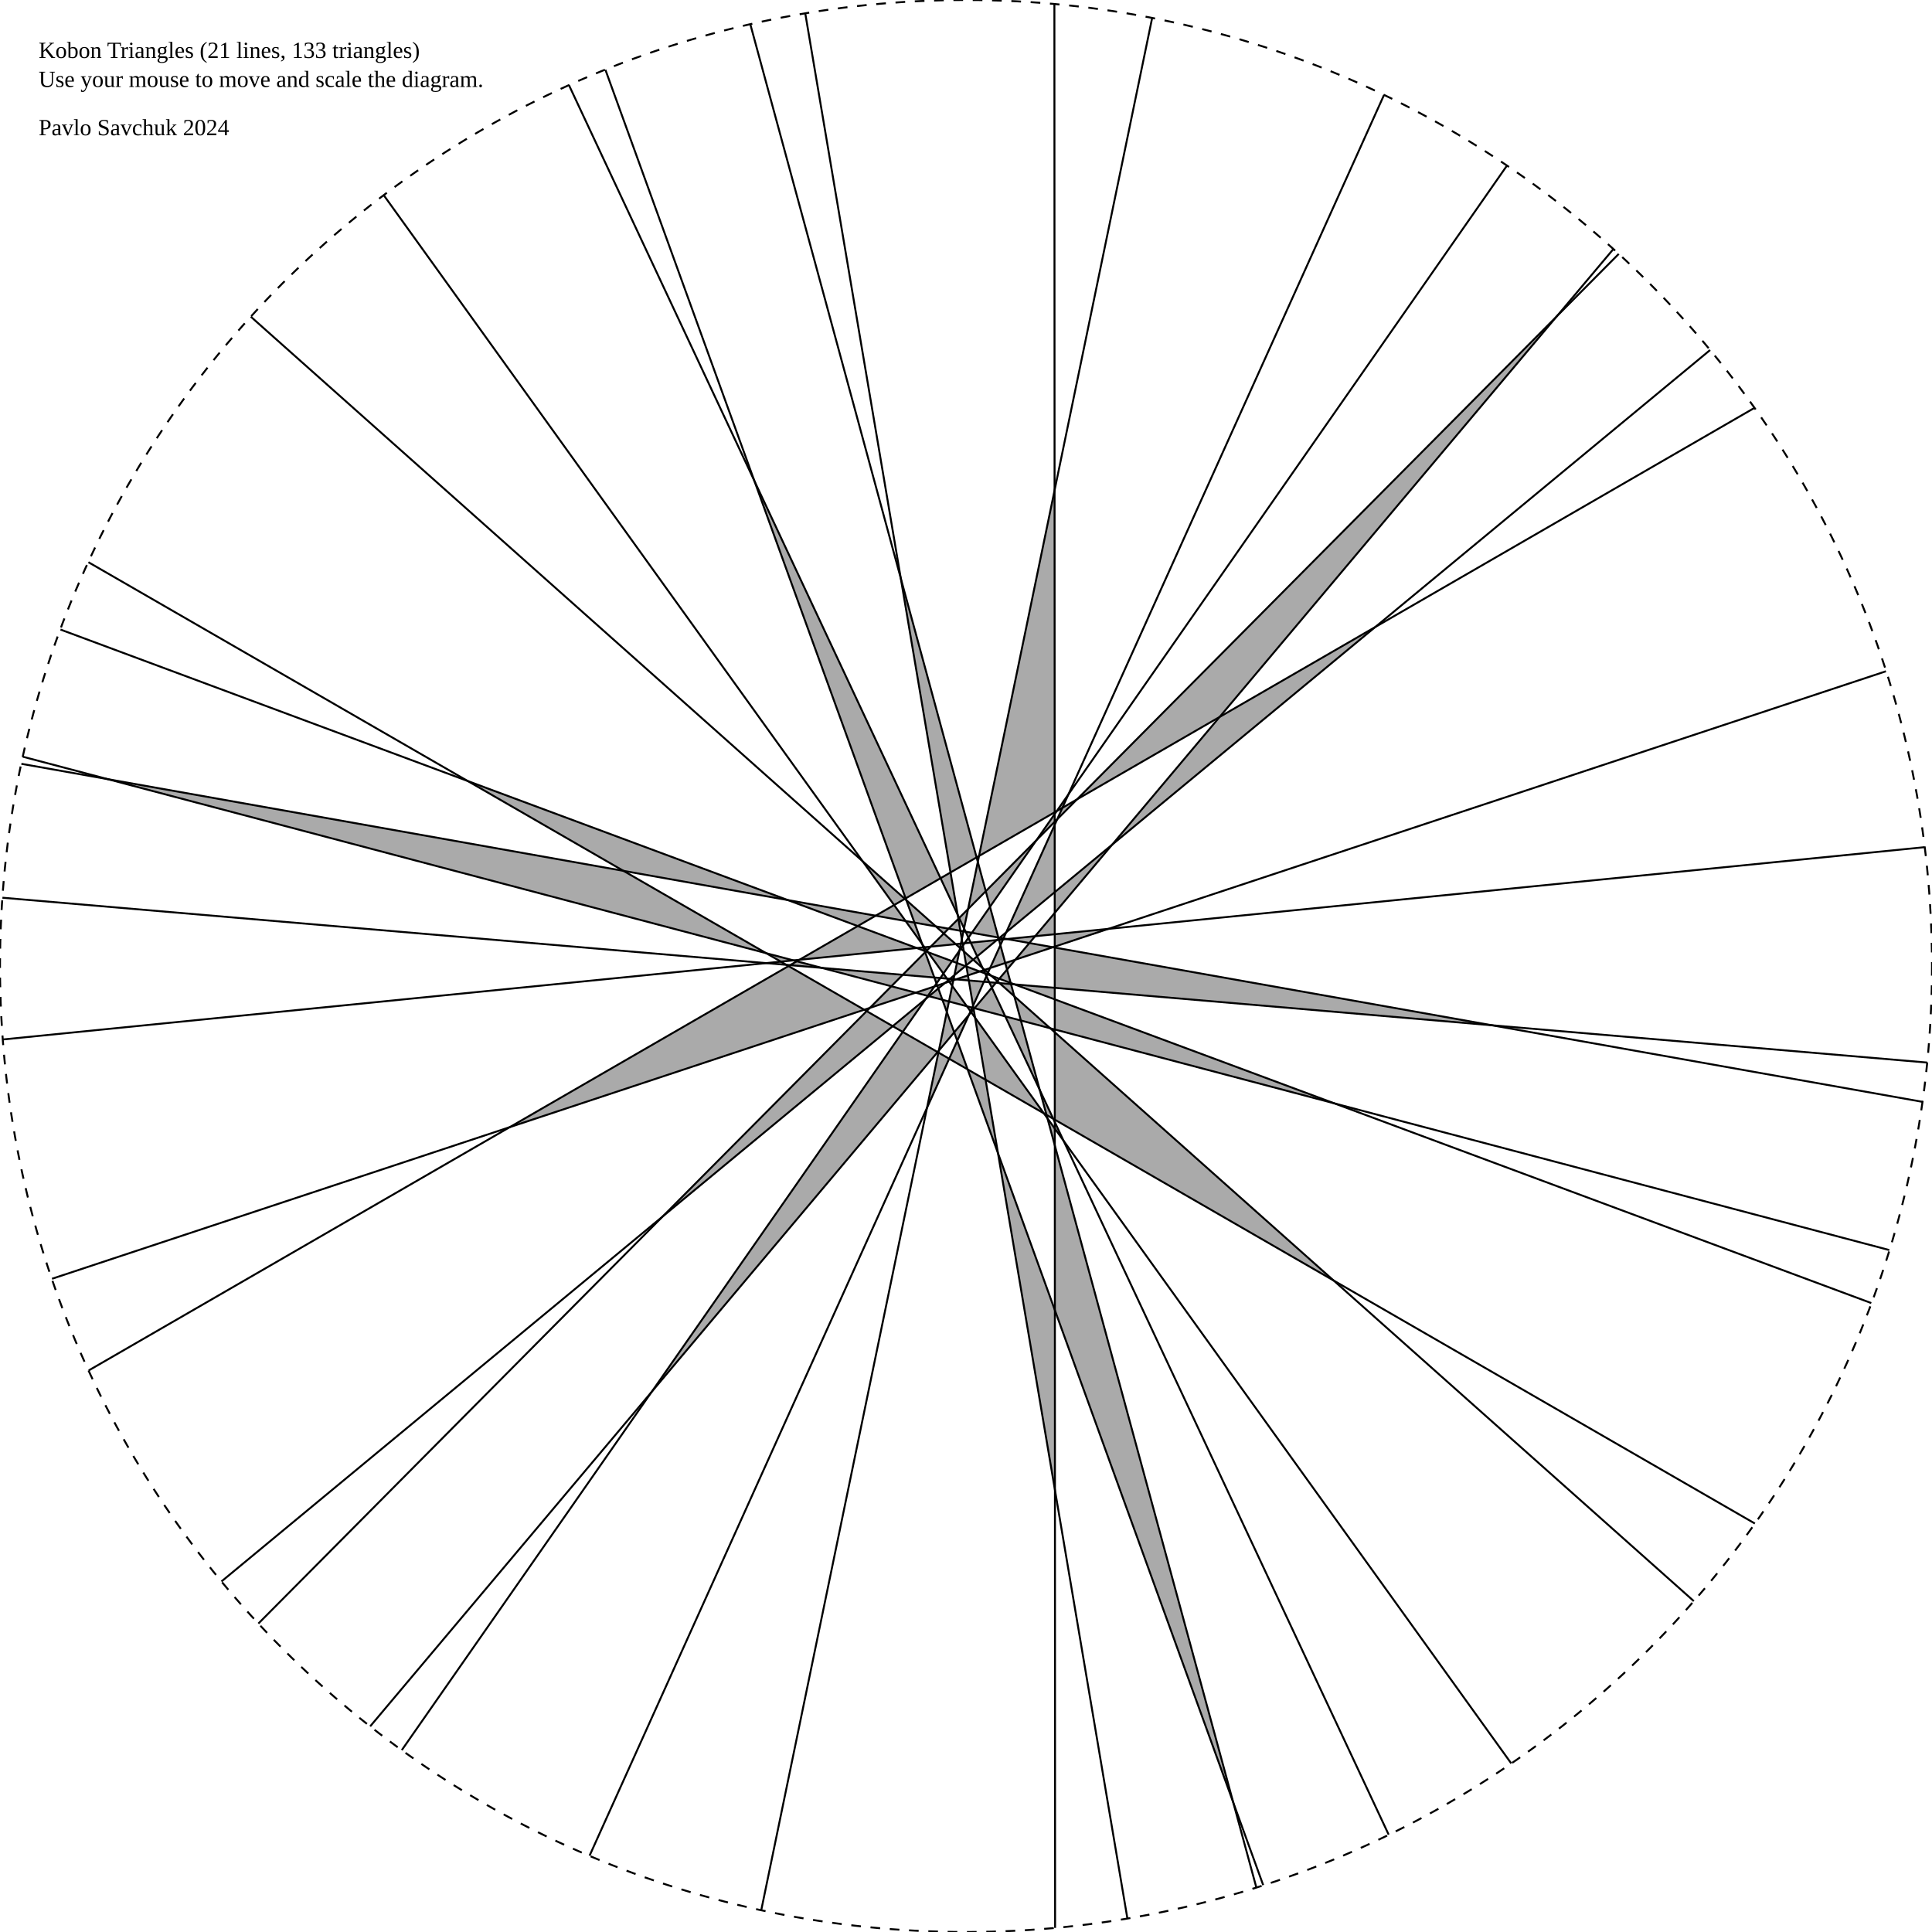
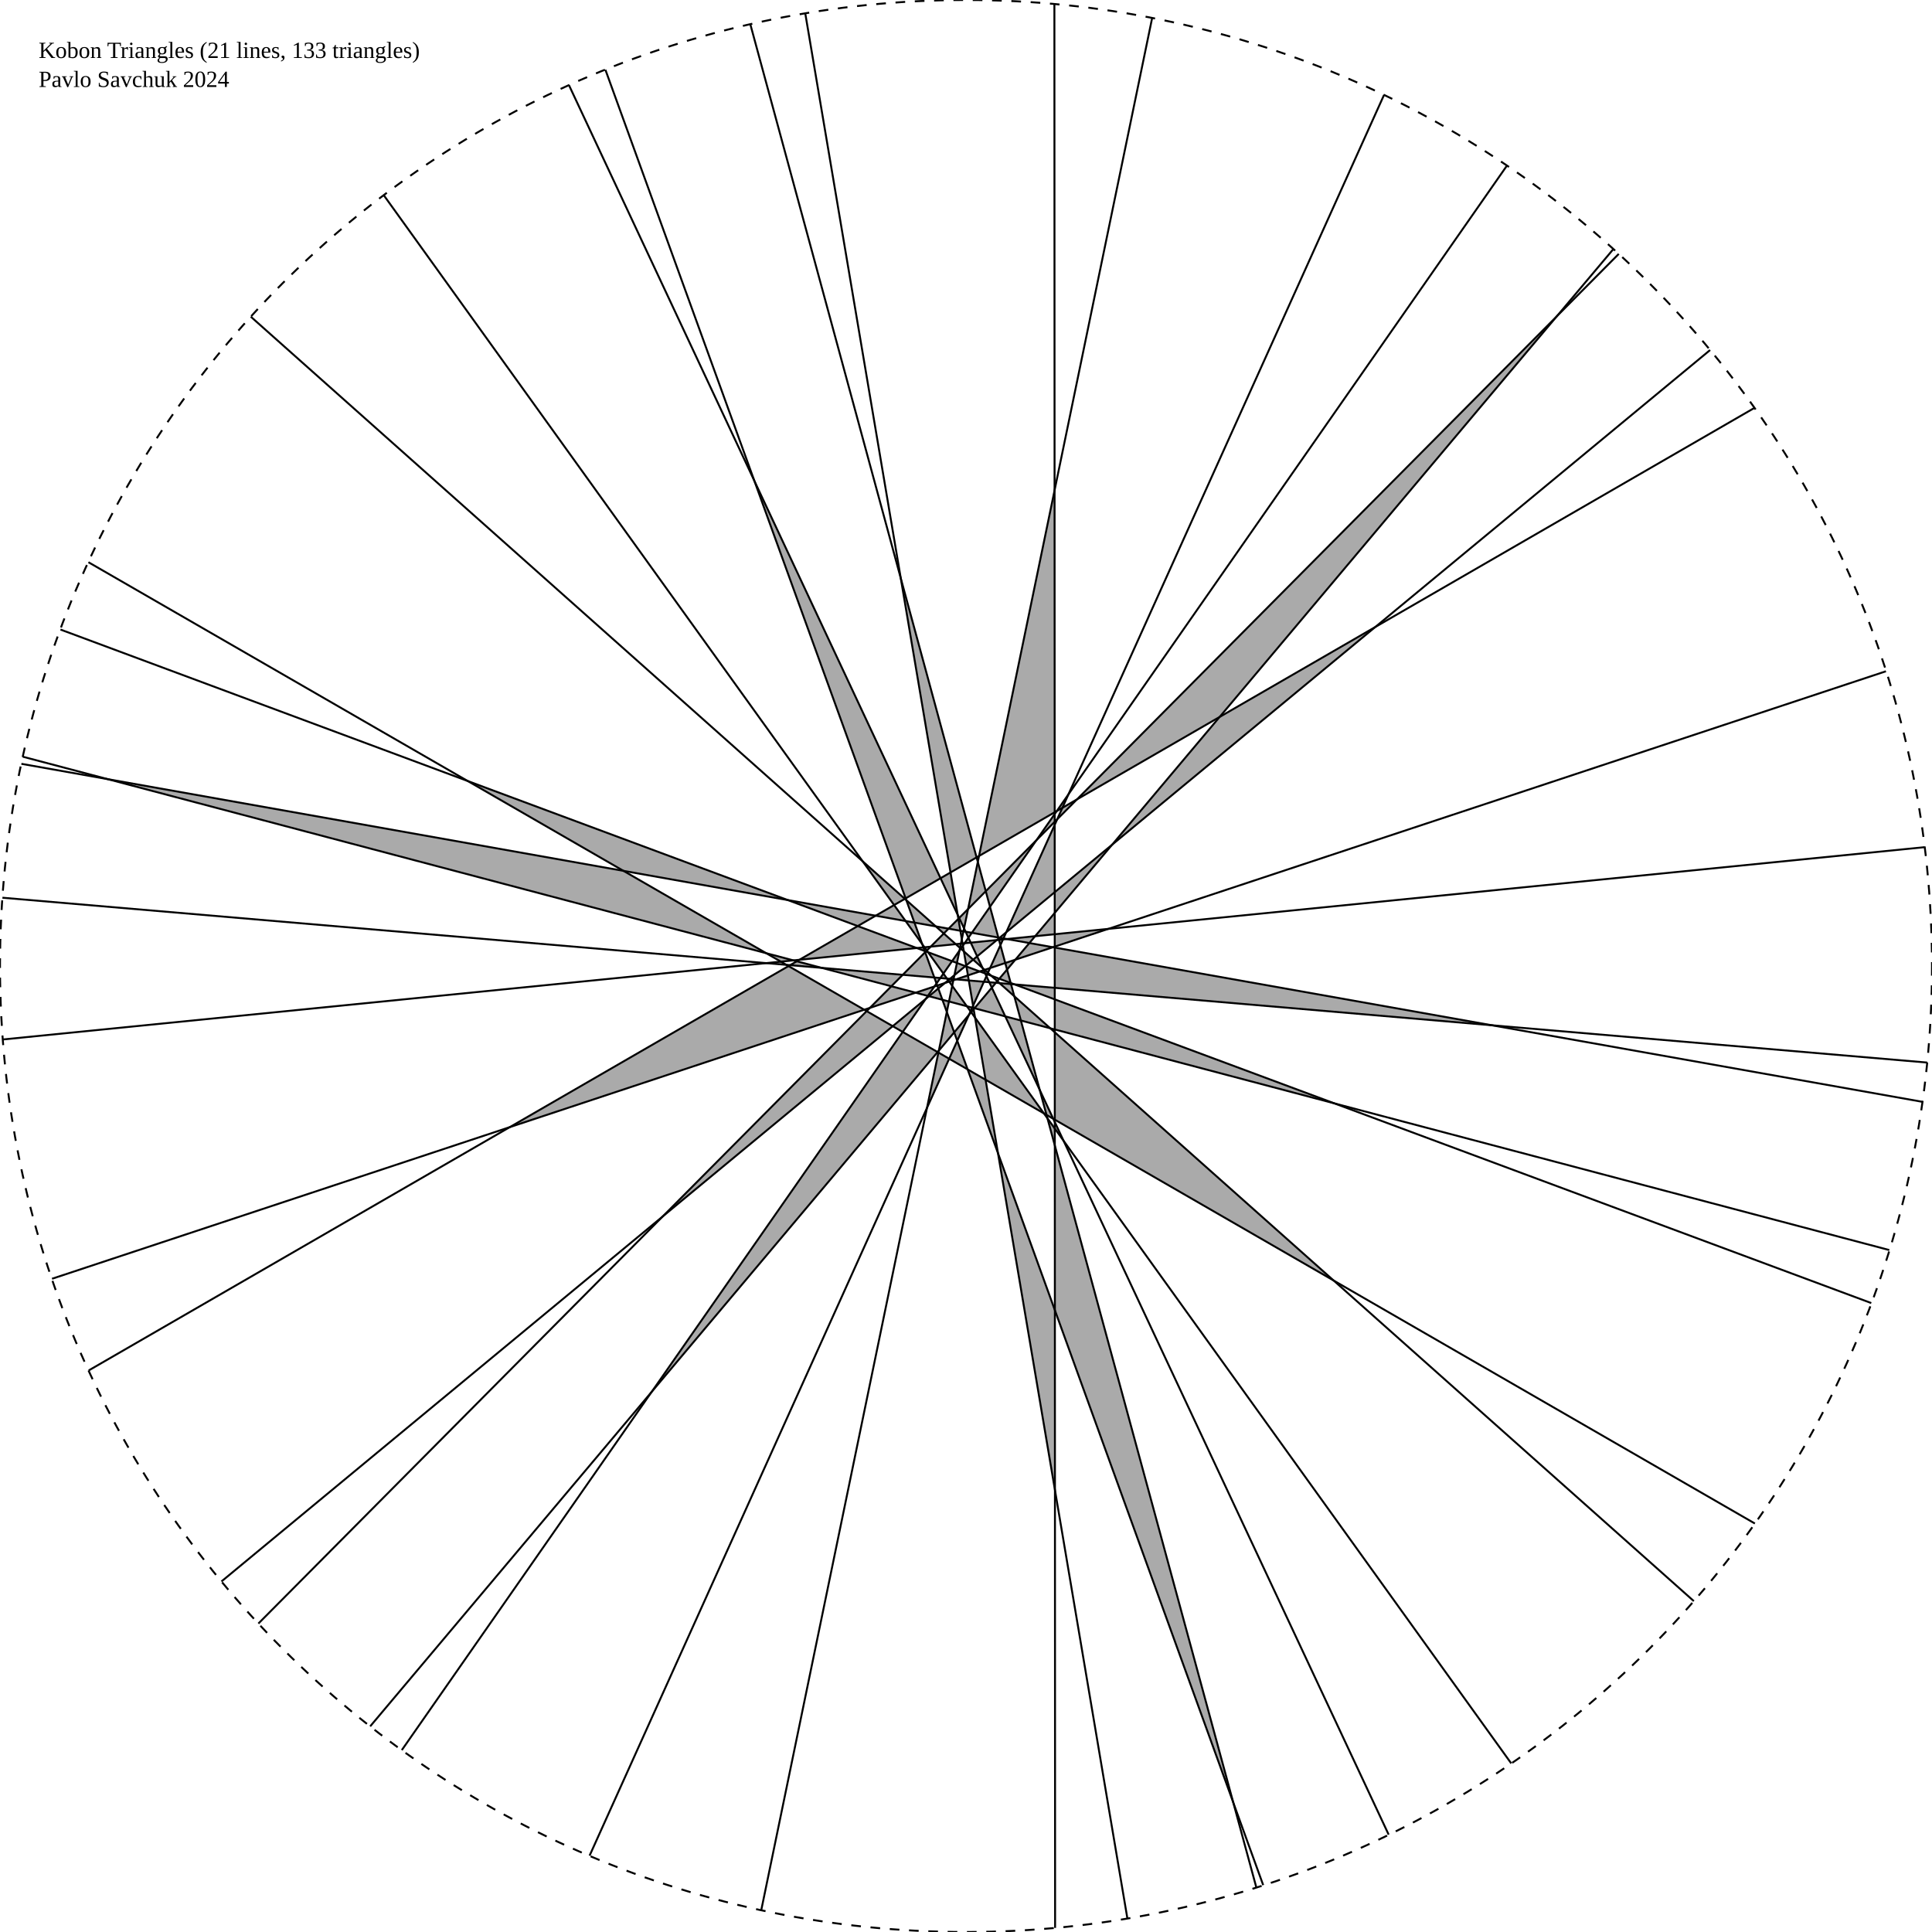
<svg xmlns="http://www.w3.org/2000/svg" width="1000px" height="1000px" viewBox="0px 0px 1000px 1000px" version="1.1" id="svg1=-body" xml:space="preserve">
  <style>
    circle { stroke: black; stroke-width: 0.03vw; fill: none; stroke-dasharray:5,5; }
    line { stroke: black; stroke-width: 0.03vw; vector-effect:non-scaling-stroke;  }
    path { fill: #00000055; }
</style>
  <text x="20" y="30">Kobon Triangles (21 lines, 133 triangles)</text>
-   <text x="20" y="45">Use your mouse to move and scale the diagram.</text>
-   <text x="20" y="70">Pavlo Savchuk 2024</text>
+   <text x="20" y="45">Pavlo Savchuk 2024</text>
  <line x1="908.107" y1="211.125" x2="45.928" y2="709.33" />
  <line x1="885.159" y1="181.17" x2="114.618" y2="818.56" />
  <line x1="837.864" y1="131.425" x2="133.724" y2="840.355" />
  <line x1="835.091" y1="128.902" x2="191.599" y2="893.559" />
  <line x1="779.982" y1="85.742" x2="207.968" y2="905.854" />
  <line x1="716.337" y1="49.225" x2="305.169" y2="960.479" />
  <line x1="596.337" y1="9.369" x2="394.035" y2="988.643" />
  <line x1="545.751" y1="2.098" x2="546.12" y2="997.868" />
  <line x1="416.81" y1="6.969" x2="583.535" y2="992.973" />
  <line x1="388.382" y1="12.618" x2="650.263" y2="976.887" />
  <line x1="313.369" y1="36.137" x2="653.835" y2="975.746" />
  <line x1="294.536" y1="44.166" x2="718.767" y2="949.601" />
  <line x1="198.629" y1="101.032" x2="782.215" y2="912.741" />
  <line x1="129.805" y1="163.911" x2="876.731" y2="828.746" />
  <line x1="45.773" y1="291.007" x2="908.321" y2="788.572" />
  <line x1="31.306" y1="325.857" x2="968.572" y2="674.471" />
  <line x1="11.872" y1="391.689" x2="977.894" y2="647.027" />
  <line x1="11.074" y1="395.352" x2="995.033" y2="570.304" />
  <line x1="1.251" y1="464.658" x2="997.496" y2="549.98" />
  <line x1="1.449" y1="538.035" x2="996.202" y2="438.489" />
  <line x1="26.932" y1="661.885" x2="976.159" y2="347.447" />
  <path d="M 711.854 324.528 L 631.282 371.086 L 575.644 437.2" />
  <path d="M 557.442 413.754 L 631.282 371.086 L 805.804 163.703" />
  <path d="M 557.442 413.754 L 549.887 418.12 L 547.208 424.059" />
  <path d="M 546.984 419.798 L 549.887 418.12 L 553.062 411.083" />
  <path d="M 546.984 419.798 L 545.906 420.42 L 545.906 421.343" />
  <path d="M 506.746 443.049 L 545.906 420.42 L 545.844 253.788" />
  <path d="M 506.746 443.049 L 505.48 443.781 L 506.113 446.113" />
  <path d="M 491.989 451.576 L 505.48 443.781 L 466.241 299.3" />
  <path d="M 491.989 451.576 L 486.822 454.562 L 495.697 473.503" />
  <path d="M 468.765 464.996 L 486.822 454.562 L 390.466 248.909" />
  <path d="M 468.765 464.996 L 468.342 465.241 L 469.098 465.913" />
  <path d="M 462.788 468.45 L 468.342 465.241 L 446.508 445.806" />
  <path d="M 462.788 468.45 L 453.235 473.97 L 468.738 476.727" />
  <path d="M 408.129 500.034 L 408.928 499.573 L 407.051 499.412" />
  <path d="M 408.129 500.034 L 263.852 583.404 L 447.306 522.633" />
  <path d="M 443.946 479.338 L 453.235 473.97 L 407.792 465.89" />
  <path d="M 443.946 479.338 L 413.772 496.773 L 474.488 490.697" />
  <path d="M 412.412 497.559 L 408.928 499.573 L 425.352 500.979" />
  <path d="M 412.412 497.559 L 413.772 496.773 L 410.629 497.088" />
  <path d="M 343.069 629.586 L 462.069 531.149 L 448.573 523.364" />
  <path d="M 575.644 437.2 L 545.921 461.787 L 545.925 472.515" />
  <path d="M 479.204 516.975 L 462.069 531.149 L 467.238 534.131" />
  <path d="M 479.204 516.975 L 480.818 515.64 L 480.242 515.488" />
  <path d="M 520.812 482.557 L 545.921 461.787 L 545.908 426.938" />
  <path d="M 520.812 482.557 L 517.401 485.379 L 519.38 485.731" />
  <path d="M 494.003 504.734 L 499.655 500.058 L 495.303 498.44" />
  <path d="M 494.003 504.734 L 491.675 506.66 L 493.571 506.822" />
  <path d="M 500.122 499.672 L 503.7 496.713 L 498.899 492.439" />
  <path d="M 500.122 499.672 L 499.655 500.058 L 500.223 500.27" />
  <path d="M 516.892 485.8 L 517.401 485.379 L 516.746 485.262" />
  <path d="M 516.892 485.8 L 515.992 486.544 L 517.064 486.437" />
  <path d="M 485.664 511.632 L 480.818 515.64 L 487.783 517.481" />
  <path d="M 485.664 511.632 L 489.101 508.788 L 485.112 510.11" />
  <path d="M 505.769 495 L 503.7 496.713 L 508.626 501.098" />
  <path d="M 505.769 495 L 515.992 486.544 L 502.443 487.9" />
  <path d="M 490.787 507.394 L 491.675 506.66 L 490.166 506.53" />
  <path d="M 490.787 507.394 L 489.101 508.788 L 491.272 508.069" />
  <path d="M 536.476 434.863 L 545.908 425.367 L 545.906 421.343" />
  <path d="M 536.476 434.863 L 510.233 461.284 L 512.423 469.348" />
  <path d="M 547.208 424.059 L 545.908 425.367 L 545.908 426.938" />
  <path d="M 501.074 470.506 L 510.233 461.284 L 506.113 446.113" />
  <path d="M 501.074 470.506 L 496.466 475.145 L 498.999 480.55" />
  <path d="M 496.046 475.568 L 496.466 475.145 L 495.697 473.503" />
  <path d="M 496.046 475.568 L 490.969 480.679 L 497.095 481.768" />
  <path d="M 478.864 492.867 L 479.257 492.471 L 478.637 492.241" />
  <path d="M 478.864 492.867 L 467.243 504.567 L 483.612 505.969" />
  <path d="M 479.722 492.003 L 479.257 492.471 L 480.351 492.878" />
  <path d="M 479.722 492.003 L 481.74 489.972 L 478.495 490.296" />
  <path d="M 488.491 483.175 L 490.969 480.679 L 484.368 479.506" />
  <path d="M 488.491 483.175 L 481.74 489.972 L 494.673 488.678" />
  <path d="M 448.573 523.364 L 450.276 521.65 L 447.306 522.633" />
  <path d="M 461.354 510.496 L 467.243 504.567 L 425.352 500.979" />
  <path d="M 461.354 510.496 L 450.276 521.65 L 473.921 513.817" />
  <path d="M 337.316 720.404 L 485.303 544.552 L 467.238 534.131" />
  <path d="M 501.551 525.244 L 493.893 534.344 L 495.475 538.71" />
  <path d="M 501.551 525.244 L 502.667 523.918 L 502.349 523.476" />
  <path d="M 485.931 543.806 L 493.893 534.344 L 490.067 523.785" />
  <path d="M 485.931 543.806 L 485.303 544.552 L 485.727 544.797" />
  <path d="M 545.925 472.515 L 535.786 484.563 L 545.929 483.548" />
  <path d="M 503.962 522.38 L 502.667 523.918 L 504.7 526.746" />
  <path d="M 503.962 522.38 L 504.39 521.871 L 503.852 521.728" />
  <path d="M 521.248 501.839 L 517.242 506.6 L 523.136 508.792" />
  <path d="M 521.248 501.839 L 525.565 496.71 L 520.326 498.445" />
  <path d="M 513.363 511.208 L 504.39 521.871 L 520.334 526.085" />
  <path d="M 513.363 511.208 L 515.476 508.698 L 512.05 508.405" />
  <path d="M 516.199 507.838 L 517.242 506.6 L 513.06 505.044" />
  <path d="M 516.199 507.838 L 515.476 508.698 L 517.345 508.858" />
  <path d="M 532.796 488.116 L 535.786 484.563 L 521.086 486.034" />
  <path d="M 532.796 488.116 L 525.565 496.71 L 544.971 490.281" />
  <path d="M 496.637 491.981 L 497.306 491.022 L 496.909 490.668" />
  <path d="M 496.637 491.981 L 492.786 497.503 L 495.303 498.44" />
  <path d="M 498.395 489.46 L 497.306 491.022 L 498.899 492.439" />
  <path d="M 498.395 489.46 L 499.262 488.218 L 498.203 488.324" />
  <path d="M 512.423 469.348 L 503.025 482.823 L 516.746 485.262" />
  <path d="M 484.729 509.054 L 486.697 506.233 L 483.612 505.969" />
  <path d="M 484.729 509.054 L 483.656 510.592 L 485.112 510.11" />
  <path d="M 501.254 485.362 L 503.025 482.823 L 499.795 482.249" />
  <path d="M 501.254 485.362 L 499.262 488.218 L 502.443 487.9" />
  <path d="M 488.3 503.935 L 492.786 497.503 L 480.351 492.878" />
  <path d="M 488.3 503.935 L 486.697 506.233 L 490.166 506.53" />
  <path d="M 480.242 515.488 L 483.656 510.592 L 473.921 513.817" />
  <path d="M 479.813 573.422 L 491.283 548.002 L 485.727 544.797" />
  <path d="M 503.657 520.578 L 503.214 521.56 L 503.852 521.728" />
  <path d="M 503.657 520.578 L 509.258 508.165 L 501.445 507.496" />
  <path d="M 517.815 489.2 L 519.156 486.227 L 517.064 486.437" />
  <path d="M 517.815 489.2 L 512.469 501.048 L 520.326 498.445" />
  <path d="M 495.475 538.71 L 491.283 548.002 L 500.84 553.515" />
  <path d="M 510.572 505.251 L 511.01 504.282 L 509.93 503.88" />
  <path d="M 510.572 505.251 L 509.258 508.165 L 512.05 508.405" />
  <path d="M 502.349 523.476 L 503.214 521.56 L 500.445 520.828" />
  <path d="M 511.352 503.524 L 511.01 504.282 L 513.06 505.044" />
  <path d="M 511.352 503.524 L 512.469 501.048 L 509.628 501.989" />
  <path d="M 519.38 485.731 L 519.156 486.227 L 521.086 486.034" />
  <path d="M 497.838 486.167 L 498.689 482.052 L 497.095 481.768" />
  <path d="M 497.838 486.167 L 497.376 488.407 L 498.203 488.324" />
  <path d="M 490.067 523.785 L 491.184 518.38 L 487.783 517.481" />
  <path d="M 498.999 480.55 L 498.689 482.052 L 499.795 482.249" />
  <path d="M 492.858 510.275 L 491.184 518.38 L 500.445 520.828" />
  <path d="M 492.858 510.275 L 493.464 507.343 L 491.272 508.069" />
  <path d="M 496.909 490.668 L 497.376 488.407 L 494.673 488.678" />
  <path d="M 493.571 506.822 L 493.464 507.343 L 494.736 506.922" />
  <path d="M 546.036 771.207 L 546.002 678.15 L 516.564 596.91" />
  <path d="M 545.97 592.869 L 546.002 678.15 L 638.34 932.982" />
  <path d="M 545.97 592.869 L 545.967 584.143 L 542.164 578.854" />
  <path d="M 545.965 580.791 L 545.967 584.143 L 550.473 590.412" />
  <path d="M 545.965 580.791 L 545.965 579.545 L 545.166 579.085" />
  <path d="M 545.948 534.318 L 545.965 579.545 L 690.304 662.808" />
  <path d="M 545.948 534.318 L 545.948 532.855 L 543.611 532.238" />
  <path d="M 545.942 517.275 L 545.948 532.855 L 690.69 571.114" />
  <path d="M 545.942 517.275 L 545.94 511.307 L 525.099 509.522" />
  <path d="M 545.932 490.452 L 545.94 511.307 L 772.218 530.686" />
  <path d="M 545.932 490.452 L 545.932 489.963 L 544.971 490.281" />
  <path d="M 545.929 483.548 L 545.932 489.963 L 573.679 480.771" />
  <path d="M 516.564 596.91 L 510.133 558.875 L 500.84 553.515" />
  <path d="M 504.7 526.746 L 510.133 558.875 L 540.32 576.289" />
  <path d="M 500.223 500.27 L 500.997 504.848 L 507.098 502.827" />
  <path d="M 501.445 507.496 L 500.997 504.848 L 494.736 506.922" />
  <path d="M 538.172 564.158 L 541.68 577.074 L 545.166 579.085" />
  <path d="M 538.172 564.158 L 528.412 528.22 L 520.334 526.085" />
  <path d="M 542.164 578.854 L 541.68 577.074 L 540.32 576.289" />
  <path d="M 525.006 515.677 L 528.412 528.22 L 543.611 532.238" />
  <path d="M 525.006 515.677 L 523.292 509.367 L 517.345 508.858" />
  <path d="M 523.136 508.792 L 523.292 509.367 L 525.099 509.522" />
  <path d="M 477.362 488.721 L 473.31 477.54 L 468.738 476.727" />
  <path d="M 477.362 488.721 L 477.952 490.351 L 478.495 490.296" />
  <path d="M 469.098 465.913 L 473.31 477.54 L 484.368 479.506" />
  <path d="M 478.637 492.241 L 477.952 490.351 L 474.488 490.697" />
  <path d="M 508.626 501.098 L 509.122 502.156 L 509.628 501.989" />
  <path d="M 509.93 503.88 L 509.122 502.156 L 507.098 502.827" />
  <path d="M 242.11 404.265 L 322.716 450.763 L 407.792 465.89" />
  <path d="M 396.588 493.377 L 322.716 450.763 L 55.856 403.315" />
  <path d="M 396.588 493.377 L 404.146 497.737 L 410.629 497.088" />
  <path d="M 407.051 499.412 L 404.146 497.737 L 396.464 498.505" />
  <circle cx="500px" cy="500px" r="500px" />
</svg>
